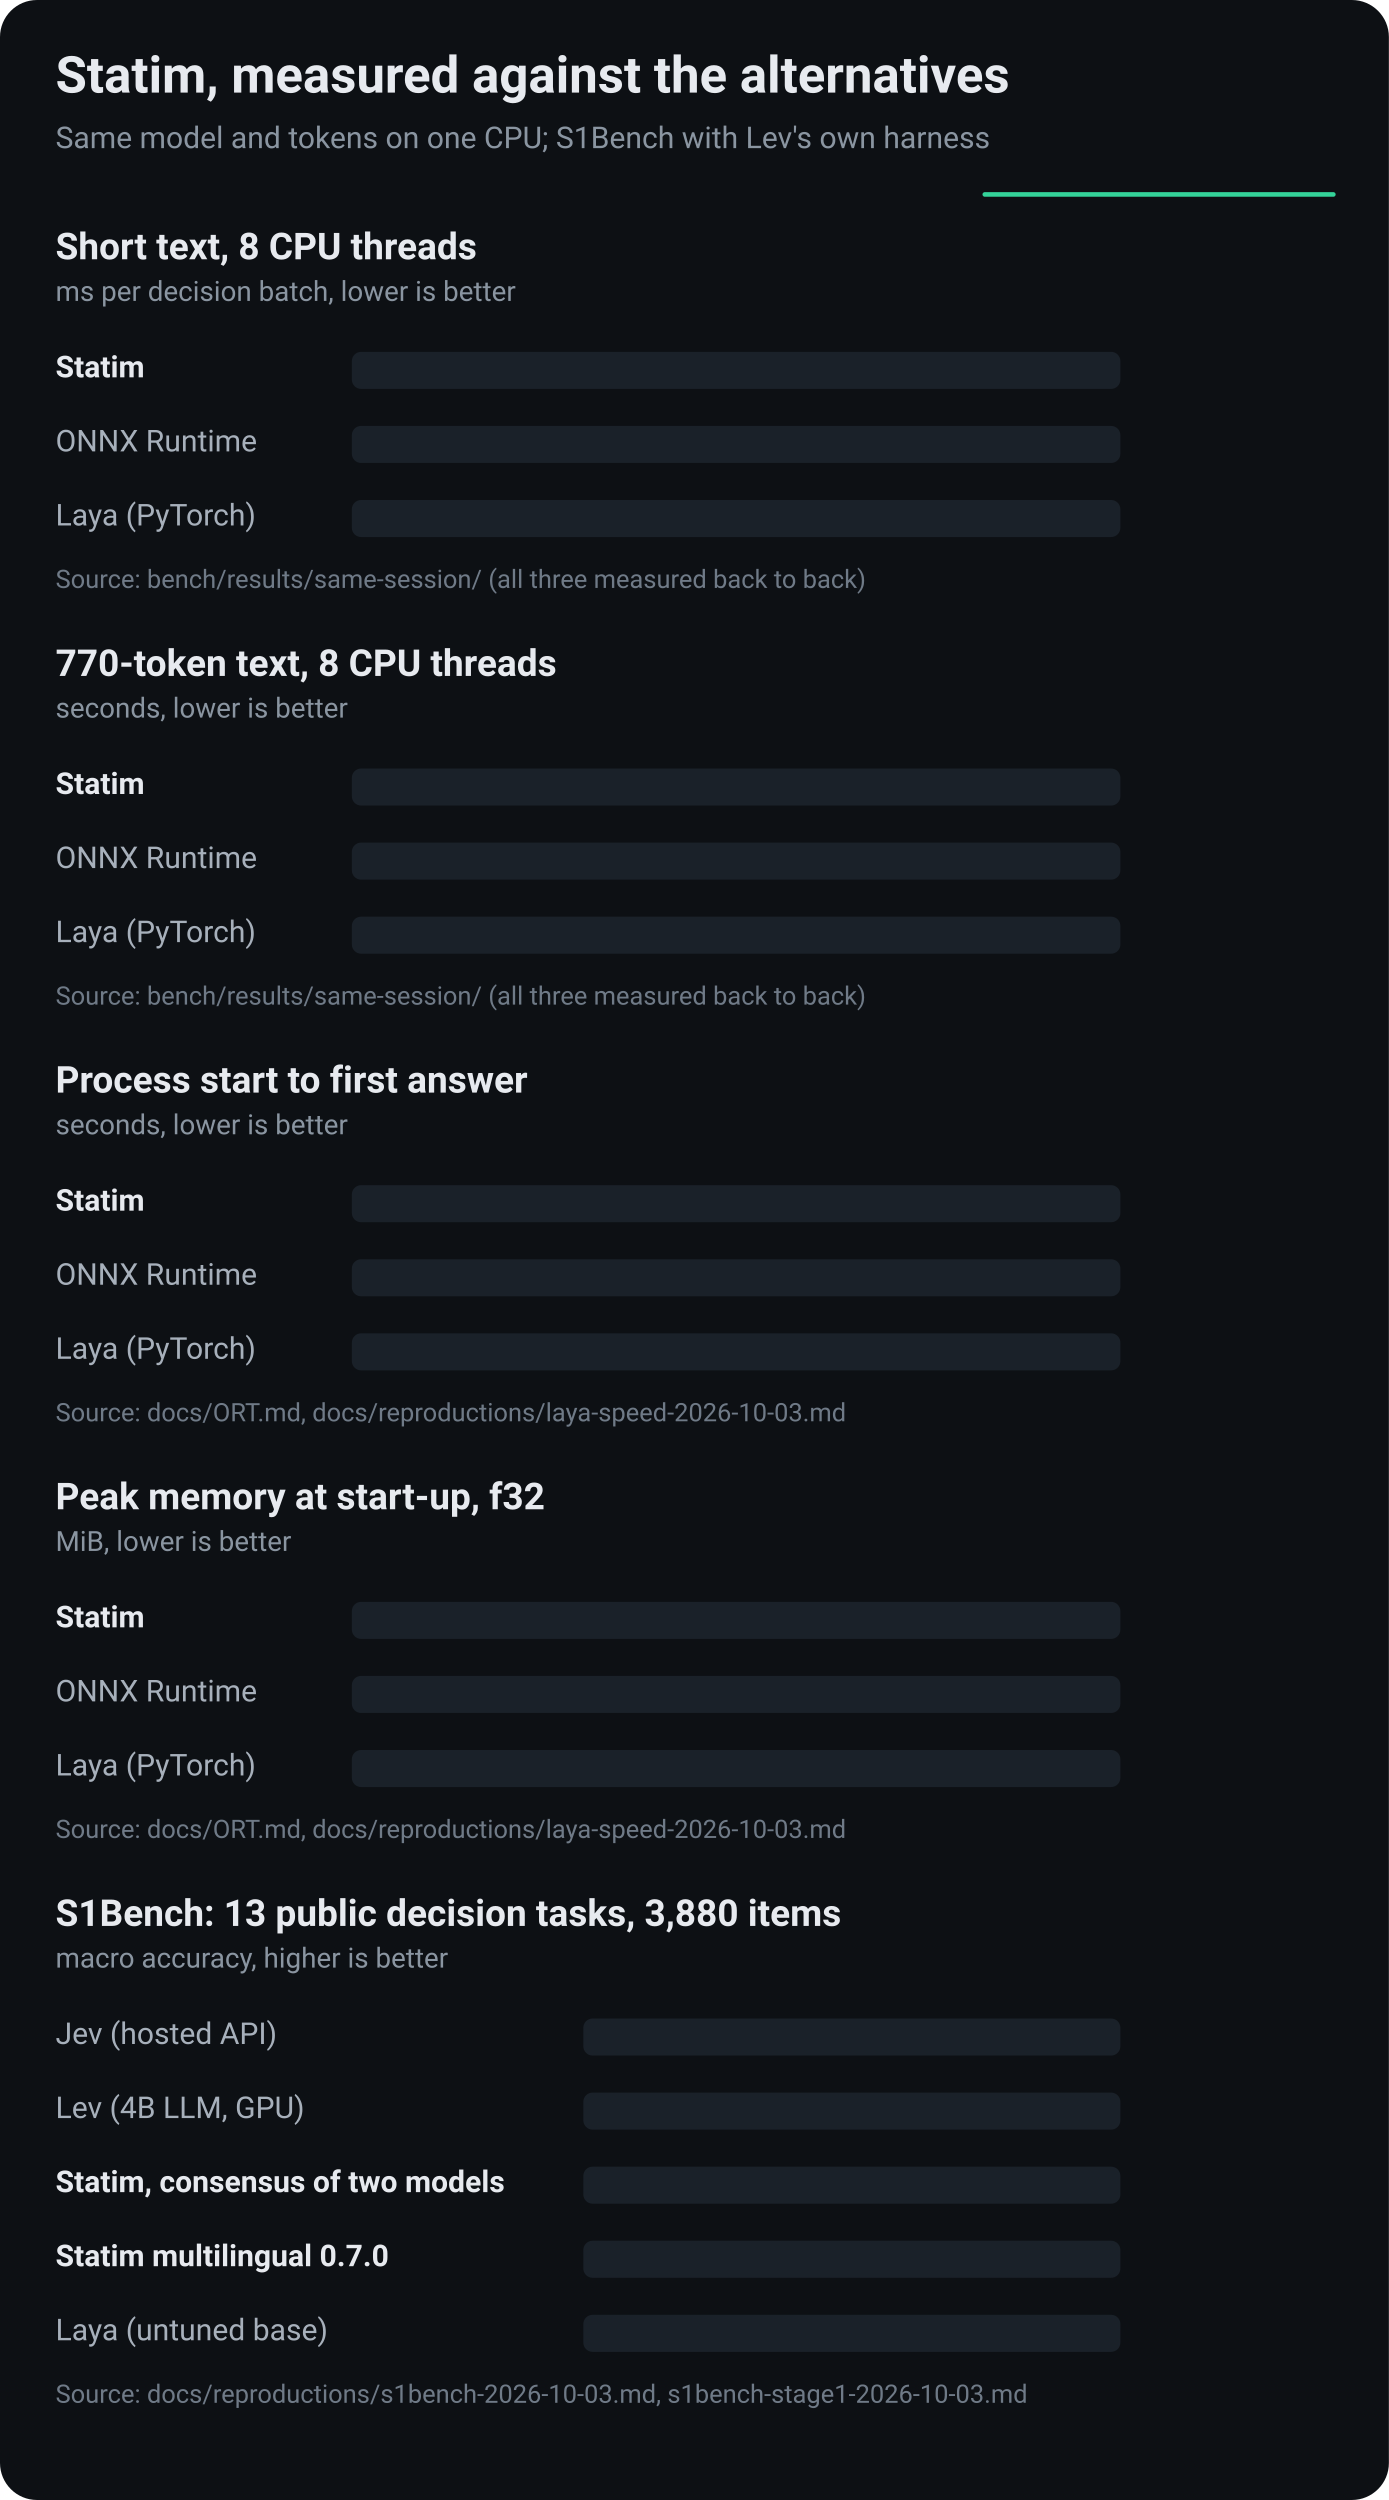
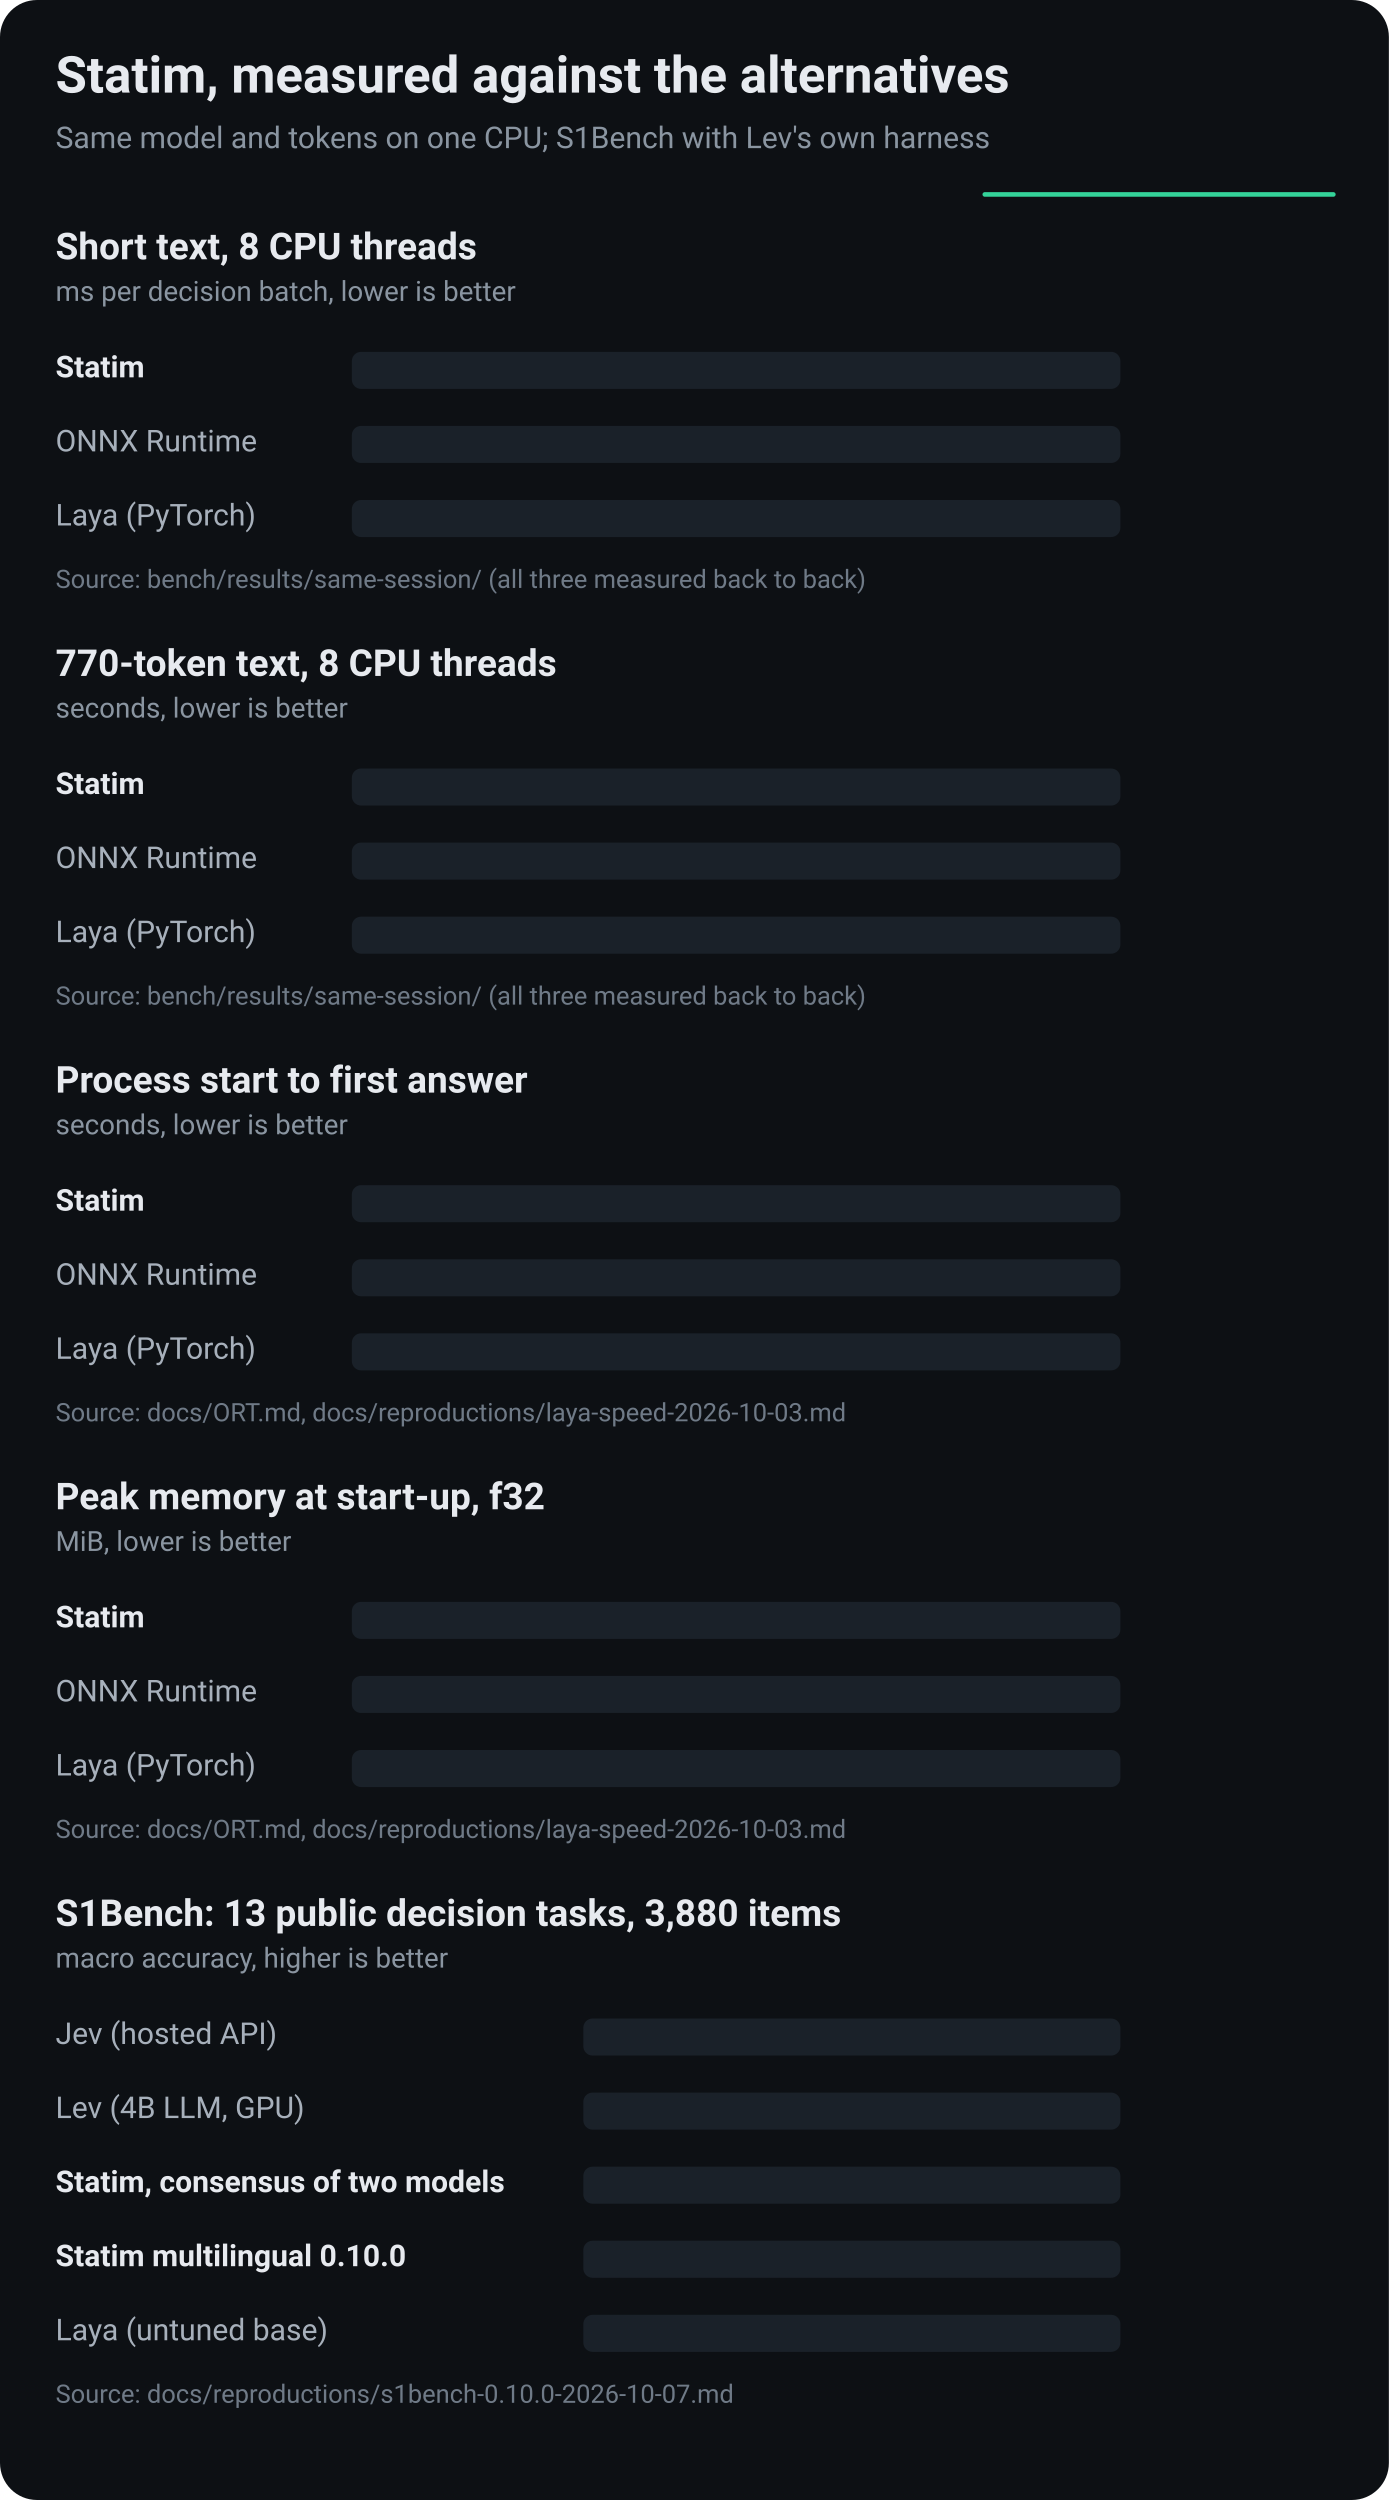
<svg xmlns="http://www.w3.org/2000/svg" viewBox="0 0 600 1080" width="600" height="1080" role="img" aria-labelledby="t d">
  <style>.bg{fill:#0d1014} .card{fill:#12171d;stroke:#232b34} text{font-family:ui-sans-serif, system-ui, -apple-system, 'Segoe UI', Roboto, sans-serif;fill:#a7b0bb} .title{font-size:22px;font-weight:600;fill:#e7eaef} .sub{font-size:13px;fill:#8a95a1} .h{font-size:16px;font-weight:600;fill:#e7eaef} .u{font-size:12px;fill:#8a95a1} .l{font-size:13px} .l.statim{fill:#e7eaef;font-weight:600} .v{font-family:ui-monospace, 'SFMono-Regular', Menlo, Consolas, monospace;font-size:13px;fill:#a7b0bb;opacity:0;animation:fade .5s ease-out forwards} .v.statim{fill:#34d399} .s{font-size:11px;fill:#6f7a87} .t{fill:#1a2129} .b{fill:#6f7a87;transform-box:fill-box;transform-origin:left center;transform:scaleX(0); animation:grow 1.1s cubic-bezier(.16,1,.3,1) forwards} .b.statim{fill:#34d399} .pulse{fill:none;stroke:#34d399;stroke-width:2;stroke-linecap:round;stroke-dasharray:420; stroke-dashoffset:420;animation:draw 1.4s cubic-bezier(.16,1,.3,1) .1s forwards} @keyframes grow{to{transform:scaleX(1)}} @keyframes fade{from{opacity:0;transform:translateX(-4px)}to{opacity:1;transform:none}} @keyframes draw{to{stroke-dashoffset:0}} @media (prefers-reduced-motion: reduce){.b,.v,.pulse{animation:none;transform:none;opacity:1;stroke-dashoffset:0}}</style>
  <rect class="bg" width="600" height="1080" rx="16" />
  <path class="pulse" d="M24 84 H224 l12 -10 l12 20 l12 -10 H576" />
  <text x="24" y="40" class="title">Statim, measured against the alternatives</text>
  <text x="24" y="64" class="sub">Same model and tokens on one CPU; S1Bench with Lev's own harness</text>
  <text x="24" y="112" class="h">Short text, 8 CPU threads</text>
  <text x="24" y="130" class="u">ms per decision batch, lower is better</text>
  <text x="24" y="163" class="l statim">Statim</text>
  <rect x="152" y="152" width="332" height="16" rx="4" class="t" />
  <rect x="152" y="152" width="286.1" height="16" rx="4" class="b statim" style="animation-delay:0.25s" />
  <text x="446.1" y="163" class="v statim" style="animation-delay:0.80s">262 ms</text>
  <text x="24" y="195" class="l other">ONNX Runtime</text>
  <rect x="152" y="184" width="332" height="16" rx="4" class="t" />
  <rect x="152" y="184" width="290.5" height="16" rx="4" class="b other" style="animation-delay:0.33s" />
  <text x="450.5" y="195" class="v other" style="animation-delay:0.88s">266 ms</text>
  <text x="24" y="227" class="l other">Laya (PyTorch)</text>
  <rect x="152" y="216" width="332" height="16" rx="4" class="t" />
  <rect x="152" y="216" width="332.0" height="16" rx="4" class="b other" style="animation-delay:0.41s" />
  <text x="492.0" y="227" class="v other" style="animation-delay:0.96s">304 ms</text>
  <text x="24" y="254" class="s">Source: bench/results/same-session/ (all three measured back to back)</text>
  <text x="24" y="292" class="h">770-token text, 8 CPU threads</text>
  <text x="24" y="310" class="u">seconds, lower is better</text>
  <text x="24" y="343" class="l statim">Statim</text>
  <rect x="152" y="332" width="332" height="16" rx="4" class="t" />
  <rect x="152" y="332" width="143.3" height="16" rx="4" class="b statim" style="animation-delay:0.43s" />
  <text x="303.3" y="343" class="v statim" style="animation-delay:0.98s">3.0 s</text>
  <text x="24" y="375" class="l other">ONNX Runtime</text>
  <rect x="152" y="364" width="332" height="16" rx="4" class="t" />
  <rect x="152" y="364" width="332.0" height="16" rx="4" class="b other" style="animation-delay:0.51s" />
  <text x="492.0" y="375" class="v other" style="animation-delay:1.06s">7.1 s</text>
  <text x="24" y="407" class="l other">Laya (PyTorch)</text>
  <rect x="152" y="396" width="332" height="16" rx="4" class="t" />
  <rect x="152" y="396" width="228.3" height="16" rx="4" class="b other" style="animation-delay:0.59s" />
  <text x="388.3" y="407" class="v other" style="animation-delay:1.14s">4.9 s</text>
  <text x="24" y="434" class="s">Source: bench/results/same-session/ (all three measured back to back)</text>
  <text x="24" y="472" class="h">Process start to first answer</text>
  <text x="24" y="490" class="u">seconds, lower is better</text>
  <text x="24" y="523" class="l statim">Statim</text>
  <rect x="152" y="512" width="332" height="16" rx="4" class="t" />
  <rect x="152" y="512" width="29.7" height="16" rx="4" class="b statim" style="animation-delay:0.61s" />
  <text x="189.7" y="523" class="v statim" style="animation-delay:1.16s">0.45 s</text>
  <text x="24" y="555" class="l other">ONNX Runtime</text>
  <rect x="152" y="544" width="332" height="16" rx="4" class="t" />
  <rect x="152" y="544" width="136.0" height="16" rx="4" class="b other" style="animation-delay:0.69s" />
  <text x="296.0" y="555" class="v other" style="animation-delay:1.24s">2.06 s</text>
  <text x="24" y="587" class="l other">Laya (PyTorch)</text>
  <rect x="152" y="576" width="332" height="16" rx="4" class="t" />
  <rect x="152" y="576" width="332.0" height="16" rx="4" class="b other" style="animation-delay:0.77s" />
  <text x="492.0" y="587" class="v other" style="animation-delay:1.32s">5.03 s</text>
  <text x="24" y="614" class="s">Source: docs/ORT.md, docs/reproductions/laya-speed-2026-10-03.md</text>
  <text x="24" y="652" class="h">Peak memory at start-up, f32</text>
  <text x="24" y="670" class="u">MiB, lower is better</text>
  <text x="24" y="703" class="l statim">Statim</text>
  <rect x="152" y="692" width="332" height="16" rx="4" class="t" />
  <rect x="152" y="692" width="79.7" height="16" rx="4" class="b statim" style="animation-delay:0.79s" />
  <text x="239.7" y="703" class="v statim" style="animation-delay:1.34s">637 MiB</text>
  <text x="24" y="735" class="l other">ONNX Runtime</text>
  <rect x="152" y="724" width="332" height="16" rx="4" class="t" />
  <rect x="152" y="724" width="91.2" height="16" rx="4" class="b other" style="animation-delay:0.87s" />
  <text x="251.2" y="735" class="v other" style="animation-delay:1.42s">729 MiB</text>
  <text x="24" y="767" class="l other">Laya (PyTorch)</text>
  <rect x="152" y="756" width="332" height="16" rx="4" class="t" />
  <rect x="152" y="756" width="332.0" height="16" rx="4" class="b other" style="animation-delay:0.95s" />
  <text x="492.0" y="767" class="v other" style="animation-delay:1.50s">2,653 MiB</text>
  <text x="24" y="794" class="s">Source: docs/ORT.md, docs/reproductions/laya-speed-2026-10-03.md</text>
  <text x="24" y="832" class="h">S1Bench: 13 public decision tasks, 3,880 items</text>
  <text x="24" y="850" class="u">macro accuracy, higher is better</text>
  <text x="24" y="883" class="l other">Jev (hosted API)</text>
  <rect x="252" y="872" width="232" height="16" rx="4" class="t" />
  <rect x="252" y="872" width="176.6" height="16" rx="4" class="b other" style="animation-delay:0.97s" />
  <text x="436.6" y="883" class="v other" style="animation-delay:1.52s">0.761</text>
  <text x="24" y="915" class="l other">Lev (4B LLM, GPU)</text>
  <rect x="252" y="904" width="232" height="16" rx="4" class="t" />
  <rect x="252" y="904" width="159.8" height="16" rx="4" class="b other" style="animation-delay:1.05s" />
  <text x="419.8" y="915" class="v other" style="animation-delay:1.60s">0.689</text>
  <text x="24" y="947" class="l statim">Statim, consensus of two models</text>
  <rect x="252" y="936" width="232" height="16" rx="4" class="t" />
-   <rect x="252" y="936" width="151.0" height="16" rx="4" class="b statim" style="animation-delay:1.13s" />
-   <text x="411.0" y="947" class="v statim" style="animation-delay:1.68s">0.651</text>
-   <text x="24" y="979" class="l statim">Statim multilingual 0.7.0</text>
+   <rect x="252" y="936" width="156.1" height="16" rx="4" class="b statim" style="animation-delay:1.13s" />
+   <text x="416.1" y="947" class="v statim" style="animation-delay:1.68s">0.673</text>
+   <text x="24" y="979" class="l statim">Statim multilingual 0.10.0</text>
  <rect x="252" y="968" width="232" height="16" rx="4" class="t" />
-   <rect x="252" y="968" width="148.0" height="16" rx="4" class="b statim" style="animation-delay:1.21s" />
-   <text x="408.0" y="979" class="v statim" style="animation-delay:1.76s">0.638</text>
+   <rect x="252" y="968" width="152.4" height="16" rx="4" class="b statim" style="animation-delay:1.21s" />
+   <text x="412.4" y="979" class="v statim" style="animation-delay:1.76s">0.657</text>
  <text x="24" y="1011" class="l other">Laya (untuned base)</text>
  <rect x="252" y="1000" width="232" height="16" rx="4" class="t" />
  <rect x="252" y="1000" width="134.3" height="16" rx="4" class="b other" style="animation-delay:1.29s" />
  <text x="394.3" y="1011" class="v other" style="animation-delay:1.84s">0.579</text>
-   <text x="24" y="1038" class="s">Source: docs/reproductions/s1bench-2026-10-03.md, s1bench-stage1-2026-10-03.md</text>
+   <text x="24" y="1038" class="s">Source: docs/reproductions/s1bench-0.10.0-2026-10-07.md</text>
</svg>
